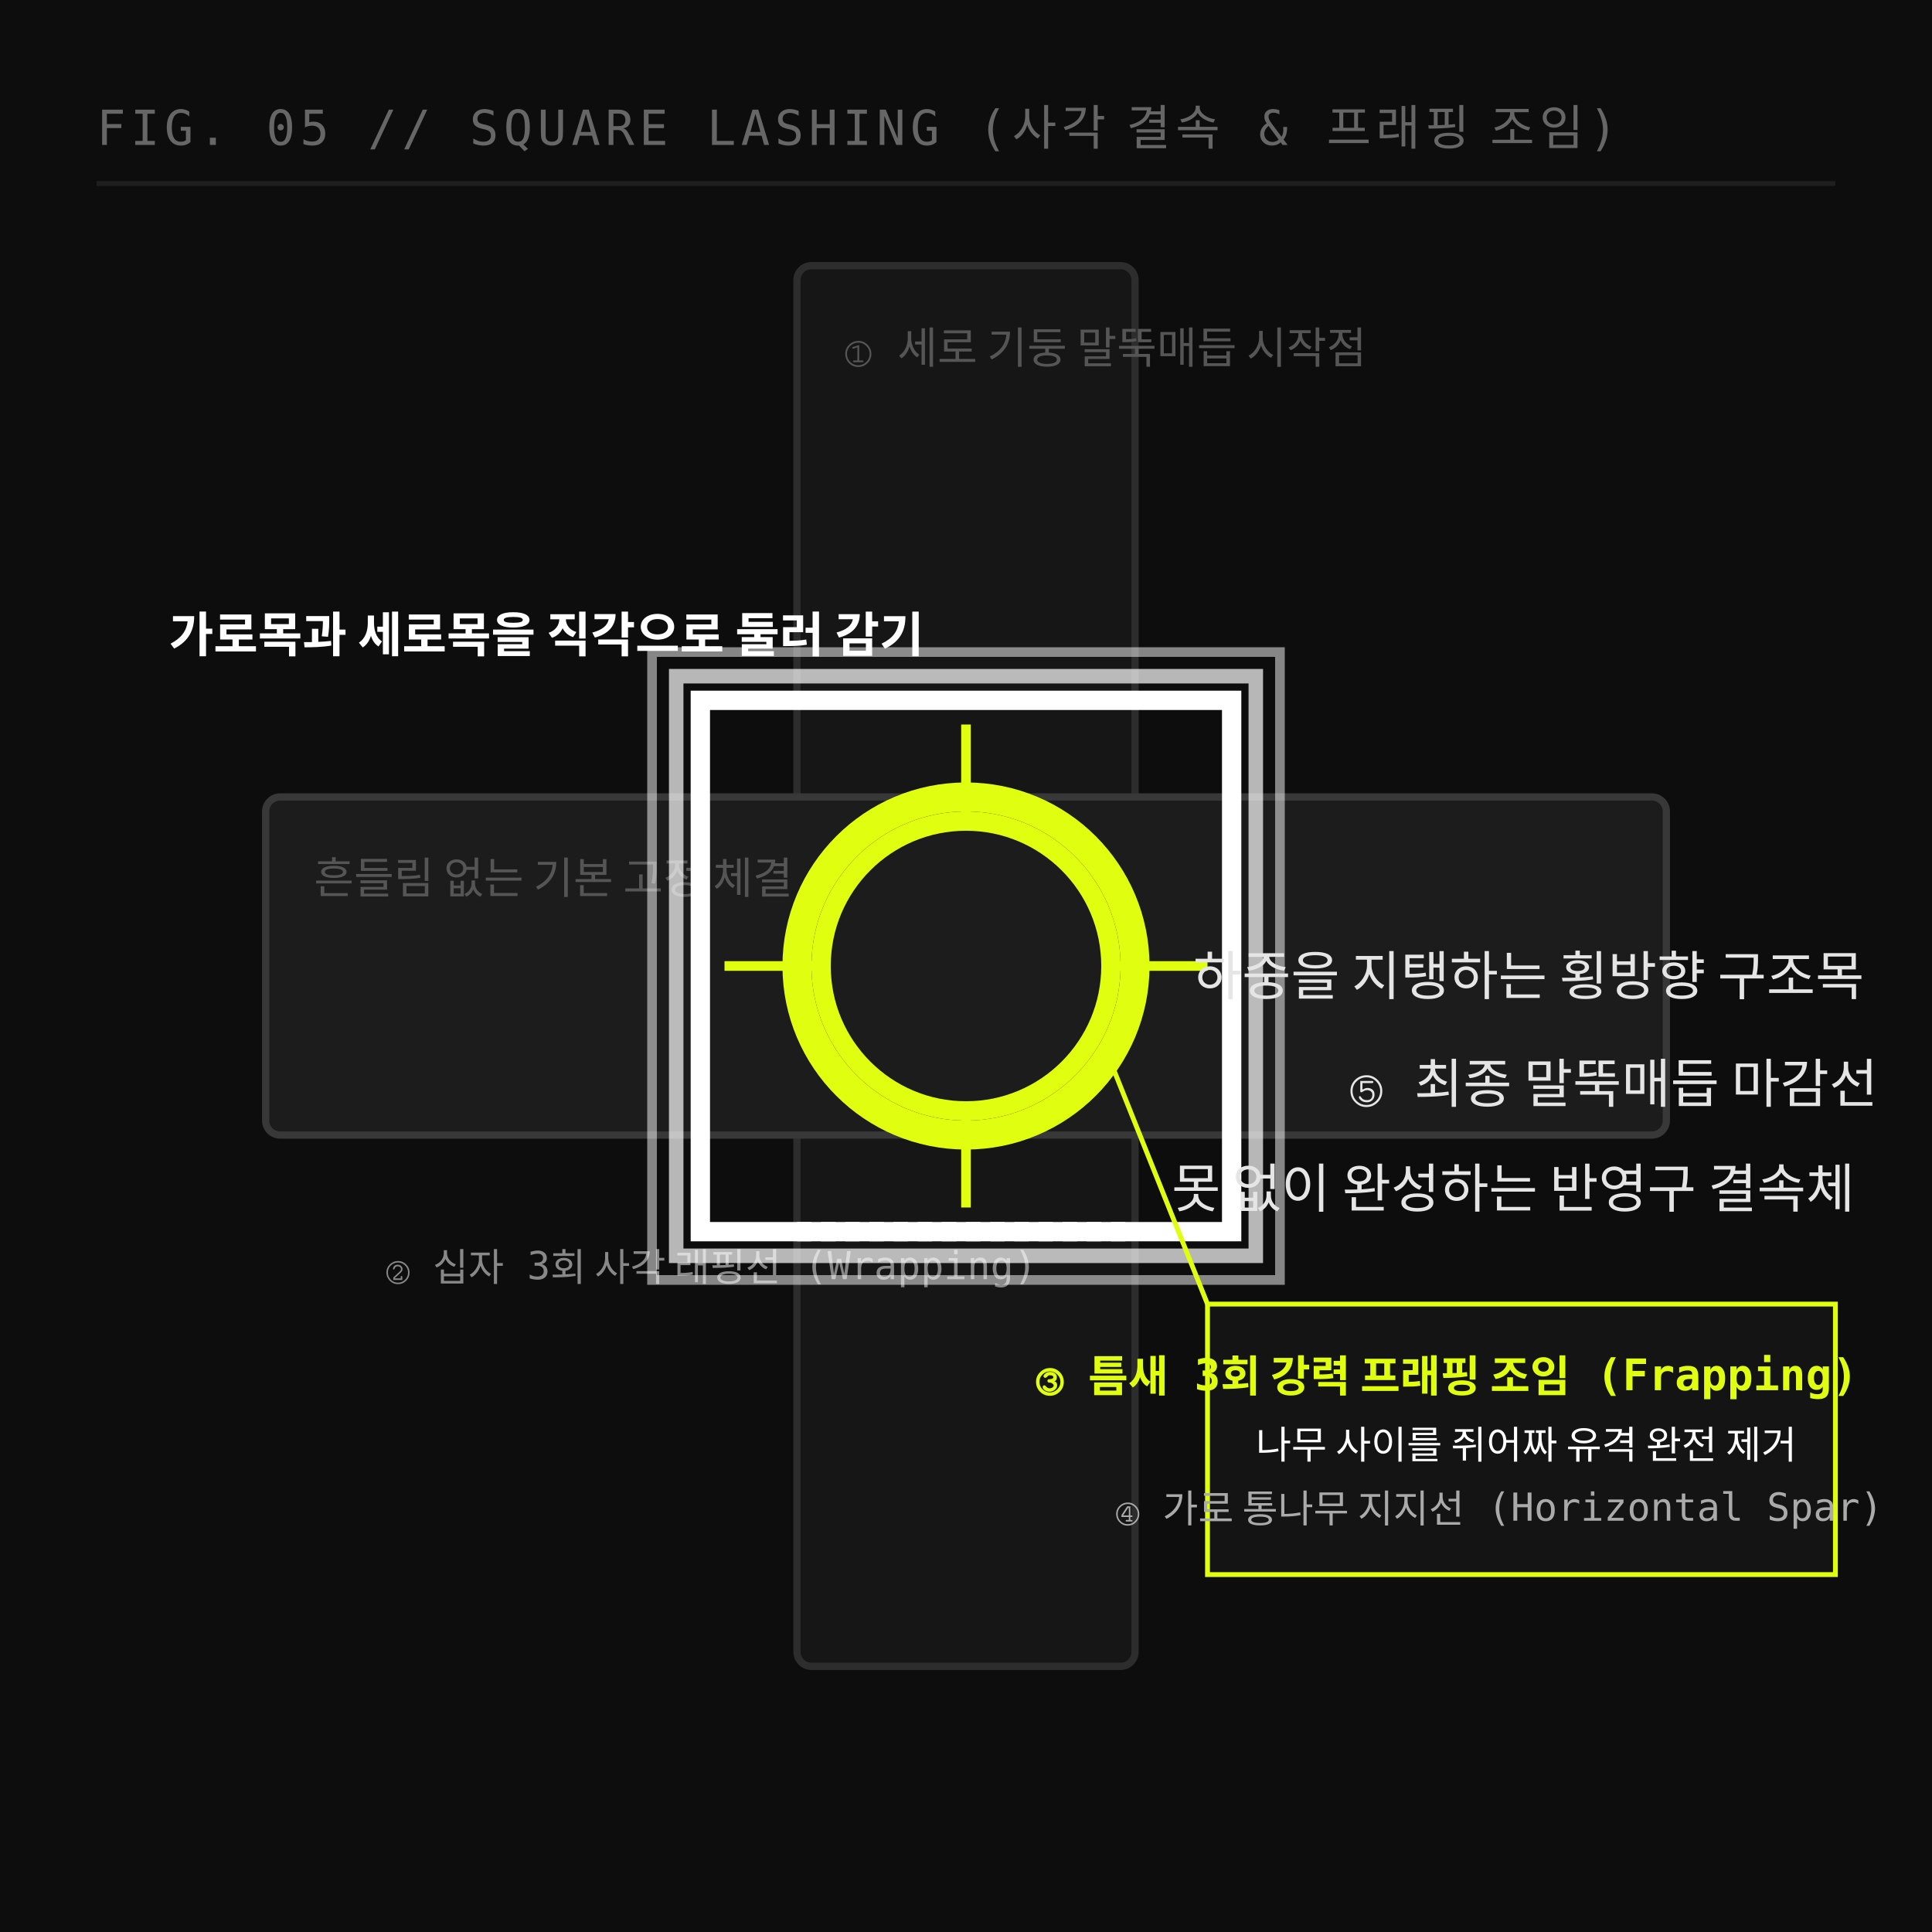
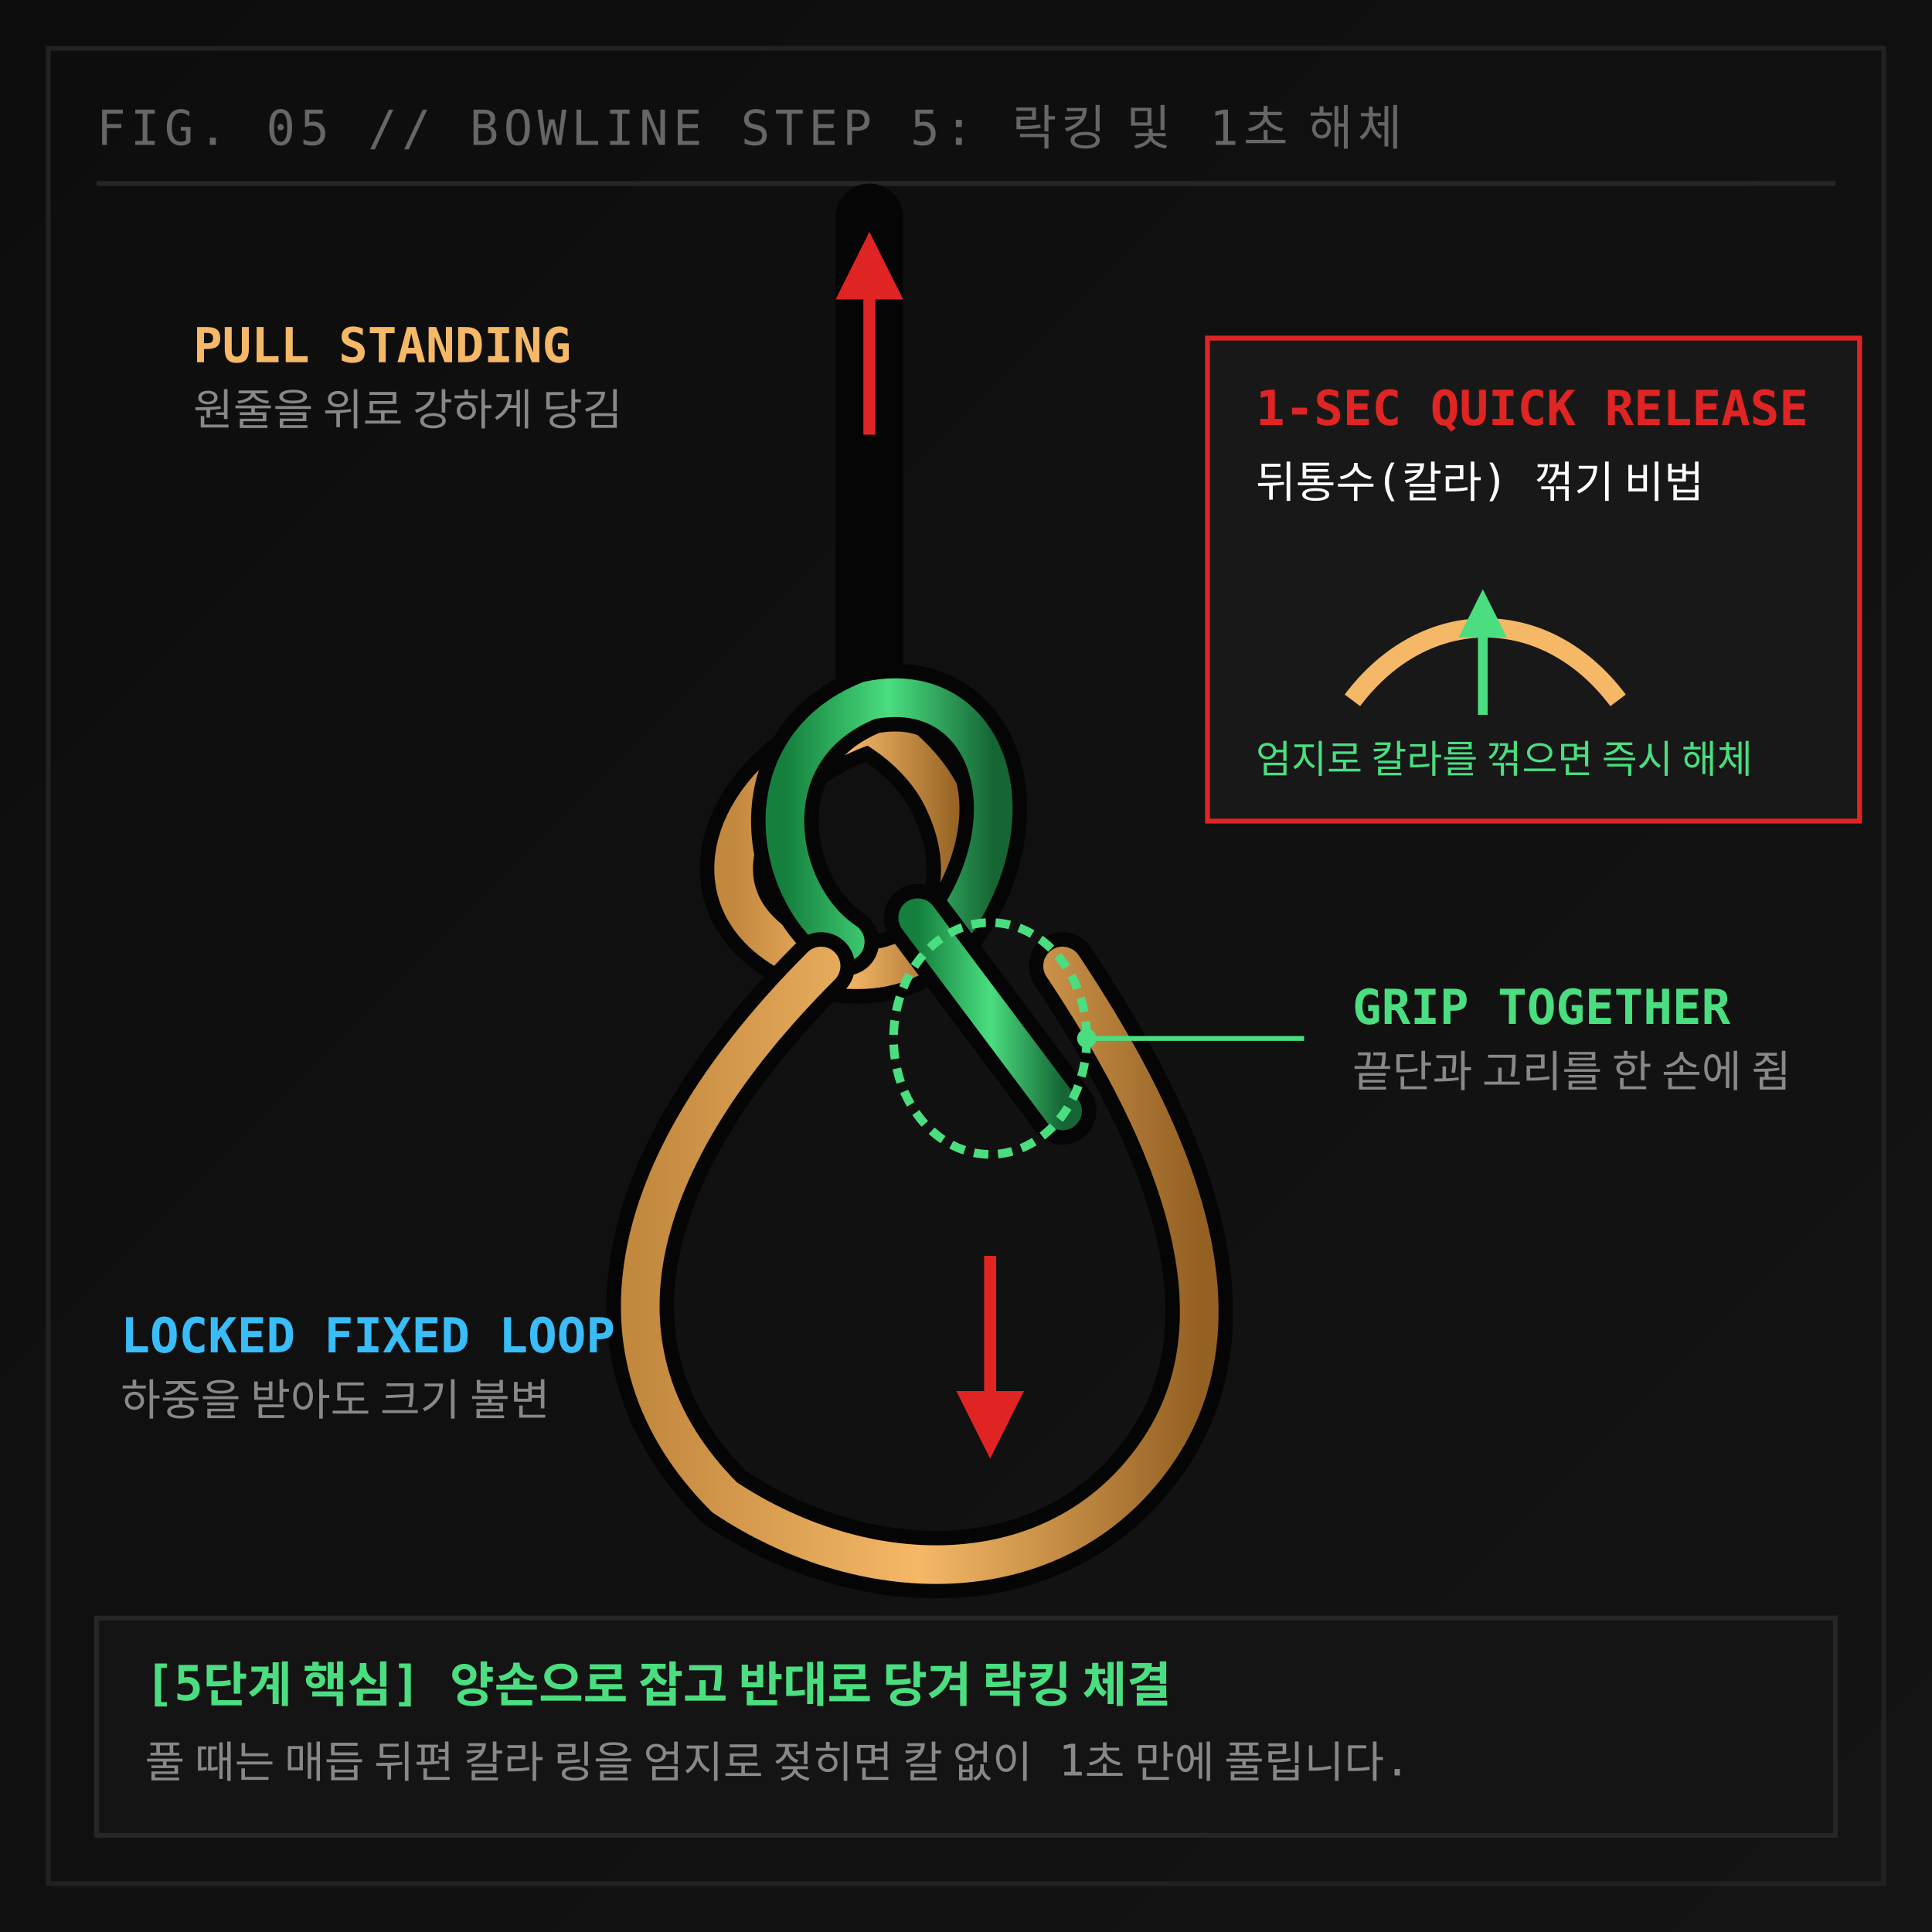
<svg xmlns="http://www.w3.org/2000/svg" viewBox="0 0 400 400" class="w-full h-full">
-   <rect width="400" height="400" fill="#0d0d0d" />
-   <text x="20" y="30" fill="#666666" font-family="'JetBrains Mono', monospace" font-size="10" letter-spacing="1">FIG. 05 // SQUARE LASHING (사각 결속 &amp; 프래핑 조임)</text>
-   <line x1="20" y1="38" x2="380" y2="38" stroke="#1f1f1f" stroke-width="1" />
-   <rect x="165" y="55" width="70" height="290" rx="3" fill="#161616" stroke="#2d2d2d" stroke-width="1.5" />
-   <text x="175" y="75" fill="#555555" font-family="'JetBrains Mono', monospace" font-size="9">① 세로 기둥 말뚝매듭 시작점</text>
-   <rect x="55" y="165" width="290" height="70" rx="3" fill="#1c1c1c" stroke="#383838" stroke-width="1.5" />
-   <text x="65" y="185" fill="#555555" font-family="'JetBrains Mono', monospace" font-size="9">흔들림 없는 기본 고정 체결</text>
-   <path d="M 165 255 L 235 255" stroke="#FFFFFF" stroke-width="4" stroke-dasharray="3 2" />
-   <text x="80" y="265" fill="#888888" font-family="'JetBrains Mono', monospace" font-size="8">② 십자 3회 사각 래핑선 (Wrapping)</text>
-   <rect x="145" y="145" width="110" height="110" fill="none" stroke="#FFFFFF" stroke-width="4" stroke-linecap="round" />
-   <rect x="140" y="140" width="120" height="120" fill="none" stroke="#FFFFFF" stroke-width="3" stroke-opacity="0.7" stroke-linecap="round" />
-   <rect x="135" y="135" width="130" height="130" fill="none" stroke="#FFFFFF" stroke-width="2" stroke-opacity="0.5" stroke-linecap="round" />
-   <text x="35" y="135" fill="#FFFFFF" font-family="'JetBrains Mono', monospace" font-size="10" font-weight="bold">가로목과 세로목을 직각으로 둘러 감기</text>
-   <ellipse cx="200" cy="200" rx="35" ry="35" fill="none" stroke="#E0FE10" stroke-width="6" stroke-linecap="round" />
-   <ellipse cx="200" cy="200" rx="30" ry="30" fill="none" stroke="#E0FE10" stroke-width="4" stroke-linecap="round" />
-   <g stroke="#E0FE10" stroke-width="2">
-     <line x1="150" y1="200" x2="170" y2="200" marker-end="url(#arrow)" />
-     <line x1="250" y1="200" x2="230" y2="200" marker-end="url(#arrow)" />
-     <line x1="200" y1="150" x2="200" y2="170" marker-end="url(#arrow)" />
-     <line x1="200" y1="250" x2="200" y2="230" marker-end="url(#arrow)" />
+   <defs>
+     <linearGradient id="bg05" x1="0%" y1="0%" x2="100%" y2="100%">
+       <stop offset="0%" stop-color="#0d0d0d" />
+       <stop offset="100%" stop-color="#141414" />
+     </linearGradient>
+     <linearGradient id="standingRope5" x1="0%" y1="0%" x2="100%" y2="0%">
+       <stop offset="0%" stop-color="#c2883e" />
+       <stop offset="50%" stop-color="#f5b867" />
+       <stop offset="100%" stop-color="#946123" />
+     </linearGradient>
+     <linearGradient id="workingRope5" x1="0%" y1="0%" x2="100%" y2="0%">
+       <stop offset="0%" stop-color="#15803d" />
+       <stop offset="50%" stop-color="#4ade80" />
+       <stop offset="100%" stop-color="#166534" />
+     </linearGradient>
+   </defs>
+   <rect width="400" height="400" fill="url(#bg05)" />
+   <rect x="10" y="10" width="380" height="380" fill="none" stroke="#222" stroke-width="1" />
+   <text x="20" y="30" fill="#666666" font-family="'JetBrains Mono', monospace" font-size="10" letter-spacing="1">FIG. 05 // BOWLINE STEP 5: 락킹 및 1초 해체</text>
+   <line x1="20" y1="38" x2="380" y2="38" stroke="#262626" stroke-width="1" />
+   <path d="M 180 45 L 180 150" stroke="#050505" stroke-width="14" stroke-linecap="round" />
+   <path d="M 180 45 L 180 150" stroke="url(#standingRope5)" stroke-width="8" stroke-linecap="round" />
+   <path d="M 180 150 C 150 160 140 190 170 200 C 195 205 205 185 195 165 C 190 155 180 150 180 150" stroke="#050505" stroke-width="14" stroke-linecap="round" fill="none" />
+   <path d="M 180 150 C 150 160 140 190 170 200 C 195 205 205 185 195 165 C 190 155 180 150 180 150" stroke="url(#standingRope5)" stroke-width="8" stroke-linecap="round" fill="none" />
+   <path d="M 175 195 C 160 185 155 155 180 145 C 205 140 215 170 195 195" stroke="#050505" stroke-width="14" stroke-linecap="round" fill="none" />
+   <path d="M 175 195 C 160 185 155 155 180 145 C 205 140 215 170 195 195" stroke="url(#workingRope5)" stroke-width="8" stroke-linecap="round" fill="none" />
+   <path d="M 190 190 L 220 230" stroke="#050505" stroke-width="14" stroke-linecap="round" />
+   <path d="M 190 190 L 220 230" stroke="url(#workingRope5)" stroke-width="8" stroke-linecap="round" />
+   <path d="M 170 200 C 130 240 120 280 150 310 C 180 330 220 330 240 300 C 260 270 240 230 220 200" stroke="#050505" stroke-width="14" stroke-linecap="round" fill="none" />
+   <path d="M 170 200 C 130 240 120 280 150 310 C 180 330 220 330 240 300 C 260 270 240 230 220 200" stroke="url(#standingRope5)" stroke-width="8" stroke-linecap="round" fill="none" />
+   <ellipse cx="205" cy="215" rx="20" ry="24" fill="none" stroke="#4ade80" stroke-width="1.8" stroke-dasharray="3 2" />
+   <line x1="180" y1="90" x2="180" y2="55" stroke="#E02424" stroke-width="2.5" />
+   <polygon points="180,48 173,62 187,62" fill="#E02424" />
+   <line x1="205" y1="260" x2="205" y2="295" stroke="#E02424" stroke-width="2.5" />
+   <polygon points="205,302 198,288 212,288" fill="#E02424" />
+   <g id="quickReleaseBox">
+     <rect x="250" y="70" width="135" height="100" fill="#181818" stroke="#E02424" stroke-width="1" />
+     <text x="260" y="88" fill="#E02424" font-family="'JetBrains Mono', monospace" font-size="10" font-weight="bold">1-SEC QUICK RELEASE</text>
+     <text x="260" y="103" fill="#ffffff" font-family="'JetBrains Mono', monospace" font-size="9">뒤통수(칼라) 꺾기 비법</text>
+     <path d="M 280 145 C 295 125 320 125 335 145" stroke="#f5b867" stroke-width="4" fill="none" />
+     <line x1="307" y1="148" x2="307" y2="128" stroke="#4ade80" stroke-width="2" />
+     <polygon points="307,122 302,132 312,132" fill="#4ade80" />
+     <text x="260" y="160" fill="#4ade80" font-family="'JetBrains Mono', monospace" font-size="8">엄지로 칼라를 꺾으면 즉시 해체</text>
  </g>
-   <rect x="250" y="270" width="130" height="56" fill="#141414" stroke="#E0FE10" stroke-width="1" />
-   <text x="214.5" y="288" fill="#E0FE10" font-family="'JetBrains Mono', monospace" font-size="9" font-weight="bold">③ 틈새 3회 강력 프래핑 조임 (Frapping)</text>
-   <text x="260" y="302" fill="#FFFFFF" font-family="'JetBrains Mono', monospace" font-size="8">나무 사이를 쥐어짜 유격 완전 제거</text>
-   <text x="231.1" y="315" fill="#aaaaaa" font-family="'JetBrains Mono', monospace" font-size="8">④ 가로 통나무 지지선 (Horizontal Spar)</text>
-   <line x1="230" y1="220" x2="250" y2="270" stroke="#E0FE10" stroke-width="1" />
-   <text x="316.5" y="206" fill="#E5E5E5" font-family="'JetBrains Mono', monospace" font-size="11" text-anchor="middle">하중을 지탱하는 횡방향 구조목</text>
-   <text x="334.2" y="228" fill="#E5E5E5" font-family="'JetBrains Mono', monospace" font-size="11" text-anchor="middle">⑤ 최종 말뚝매듭 마감선</text>
-   <text x="313.3" y="250" fill="#E5E5E5" font-family="'JetBrains Mono', monospace" font-size="11" text-anchor="middle">못 없이 완성하는 반영구 결속체</text>
+   <text x="40" y="75" fill="#f5b867" font-family="'JetBrains Mono', monospace" font-size="10" font-weight="bold">PULL STANDING</text>
+   <text x="40" y="88" fill="#888888" font-family="'JetBrains Mono', monospace" font-size="9">원줄을 위로 강하게 당김</text>
+   <line x1="225" y1="215" x2="270" y2="215" stroke="#4ade80" stroke-width="1" />
+   <circle cx="225" cy="215" r="2" fill="#4ade80" />
+   <text x="280" y="212" fill="#4ade80" font-family="'JetBrains Mono', monospace" font-size="10" font-weight="bold">GRIP TOGETHER</text>
+   <text x="280" y="225" fill="#888888" font-family="'JetBrains Mono', monospace" font-size="9">끝단과 고리를 한 손에 쥠</text>
+   <text x="25" y="280" fill="#38bdf8" font-family="'JetBrains Mono', monospace" font-size="10" font-weight="bold">LOCKED FIXED LOOP</text>
+   <text x="25" y="293" fill="#888888" font-family="'JetBrains Mono', monospace" font-size="9">하중을 받아도 크기 불변</text>
+   <rect x="20" y="335" width="360" height="45" fill="#141414" stroke="#262626" stroke-width="1" />
+   <text x="30" y="352" fill="#4ade80" font-family="'JetBrains Mono', monospace" font-size="10" font-weight="bold">[5단계 핵심] 양손으로 잡고 반대로 당겨 락킹 체결</text>
+   <text x="30" y="368" fill="#888888" font-family="'JetBrains Mono', monospace" font-size="9">풀 때는 매듭 뒤편 칼라 링을 엄지로 젖히면 칼 없이 1초 만에 풀립니다.</text>
</svg>
